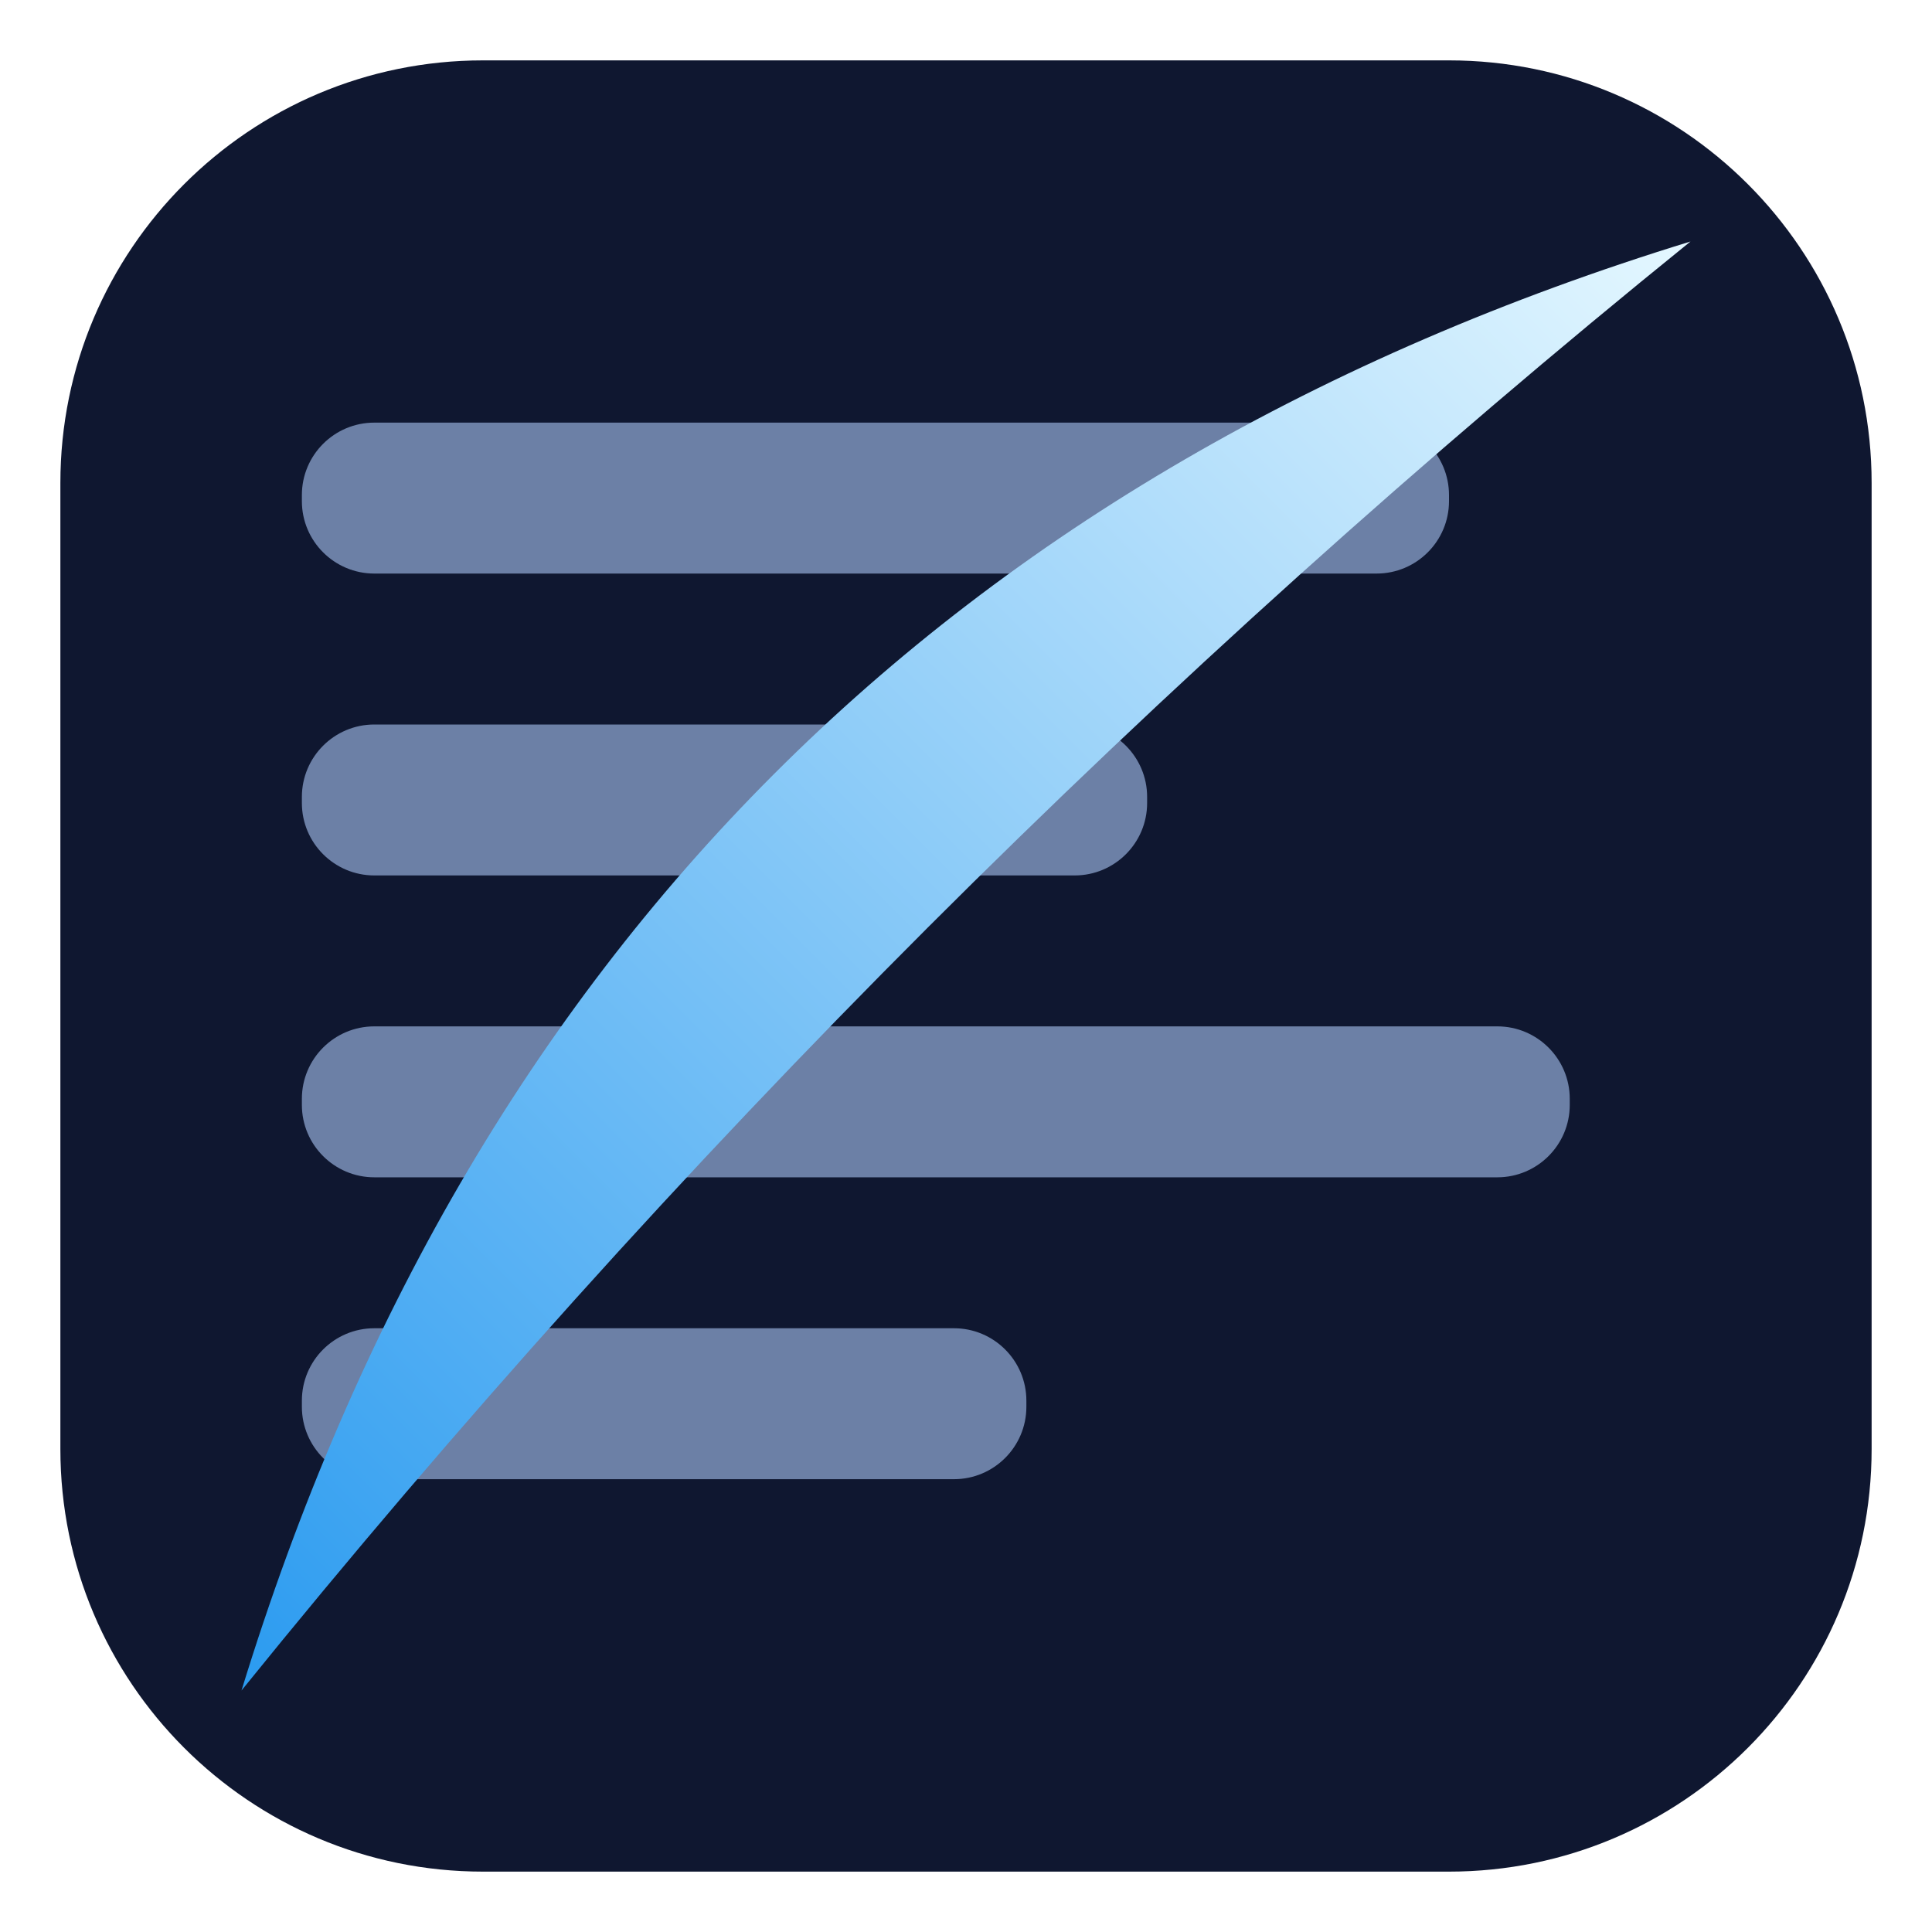
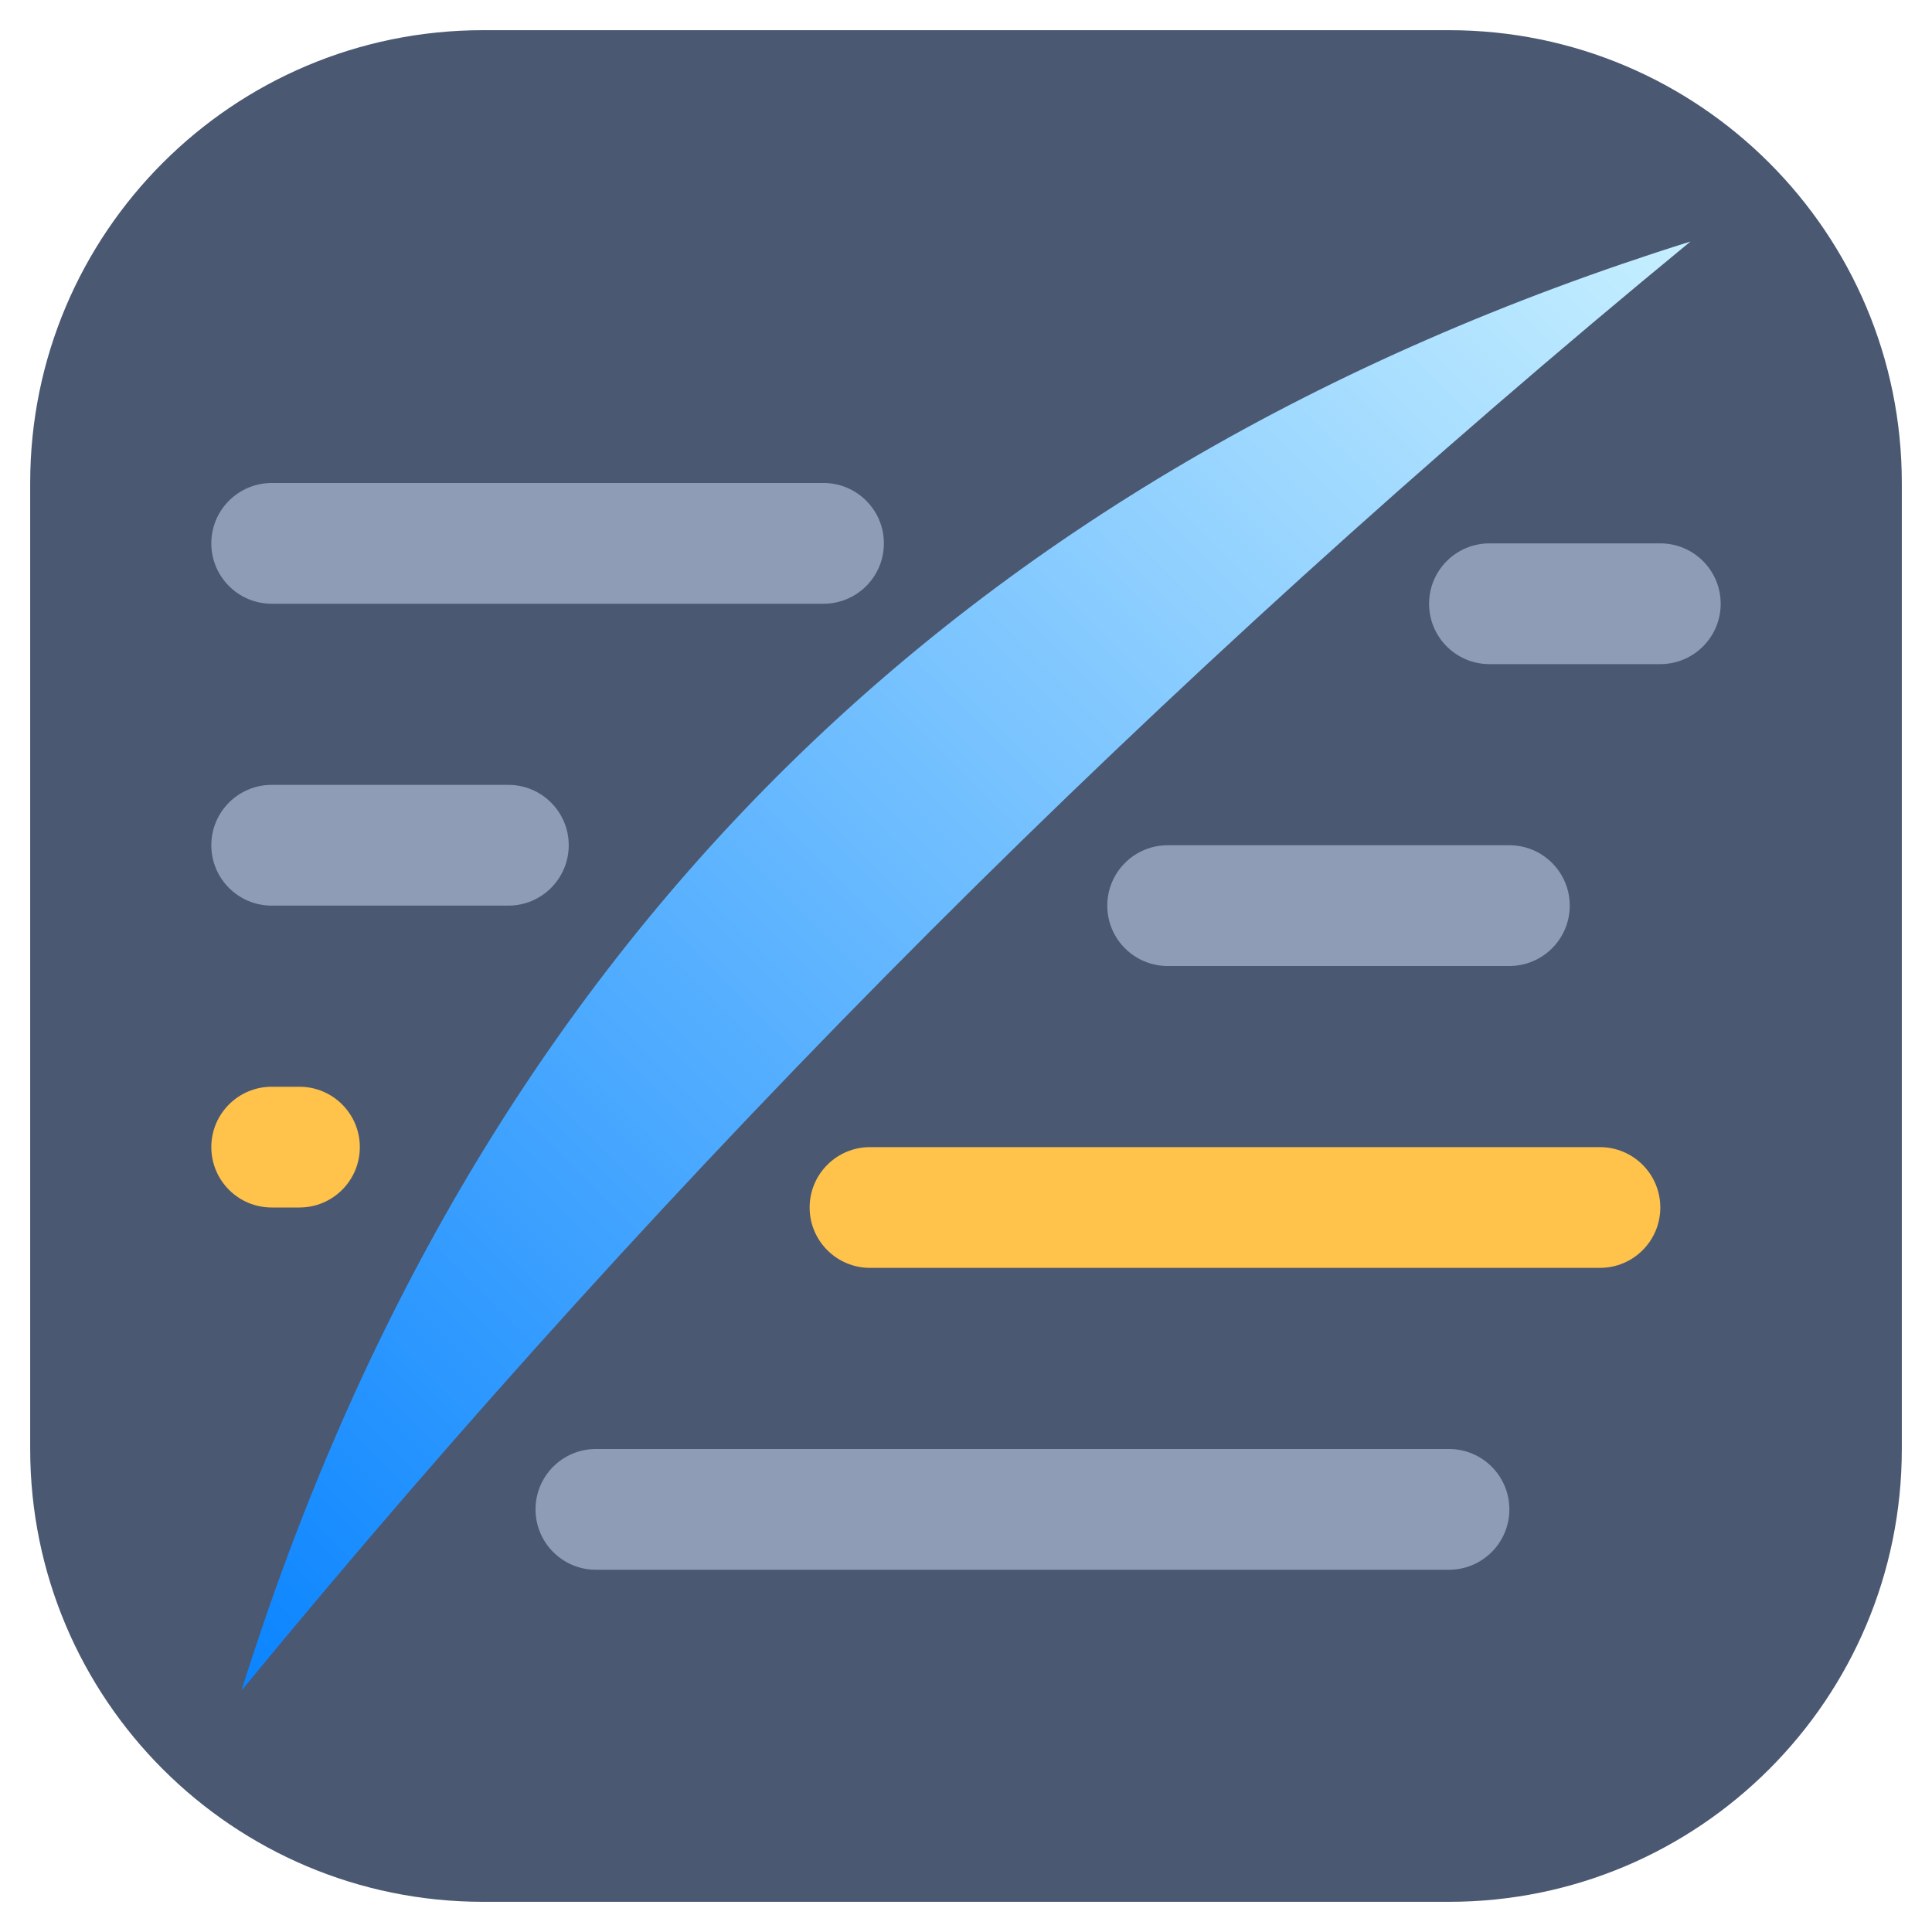
<svg xmlns="http://www.w3.org/2000/svg" viewBox="0 0 32 32">
  <defs>
    <linearGradient id="blade" x1="0" y1="1" x2="1" y2="0">
-       <stop offset="0" stop-color="#2B9BF0" />
-       <stop offset="1" stop-color="#E4F7FF" />
+       <stop offset="0" stop-color="#0A84FF" />
+       <stop offset="1" stop-color="#C6EFFF" />
    </linearGradient>
  </defs>
-   <rect x="1" y="1" width="30" height="30" rx="7" fill="#0F1730" />
-   <g fill="#6C80A6">
-     <rect x="5" y="7" width="19" height="2.5" rx="1.2" />
-     <rect x="5" y="12" width="14" height="2.5" rx="1.2" />
-     <rect x="5" y="17" width="21" height="2.5" rx="1.2" />
-     <rect x="5" y="22" width="12" height="2.5" rx="1.2" />
-   </g>
-   <path d="M4 28 Q9.64 9.64 28 4 Q14.73 14.73 4 28Z" fill="url(#blade)" />
+   <rect x="0.5" y="0.5" width="31" height="31" rx="7.5" fill="#4A5872" />
+   <rect x="3.50" y="8" width="11.14" height="2" rx="1" fill="#8E9CB6" />
+   <rect x="23.67" y="9" width="4.83" height="2" rx="1" fill="#8E9CB6" />
+   <rect x="3.50" y="13" width="5.92" height="2" rx="1" fill="#8E9CB6" />
+   <rect x="18.34" y="14" width="7.66" height="2" rx="1" fill="#8E9CB6" />
+   <rect x="3.50" y="18" width="2.46" height="2" rx="1" fill="#FFC24A" />
+   <rect x="13.41" y="19" width="14.09" height="2" rx="1" fill="#FFC24A" />
+   <rect x="8.87" y="24" width="16.13" height="2" rx="1" fill="#8E9CB6" />
+   <path d="M4 28 Q9.73 9.73 28 4 Q14.83 14.83 4 28Z" fill="url(#blade)" />
</svg>
